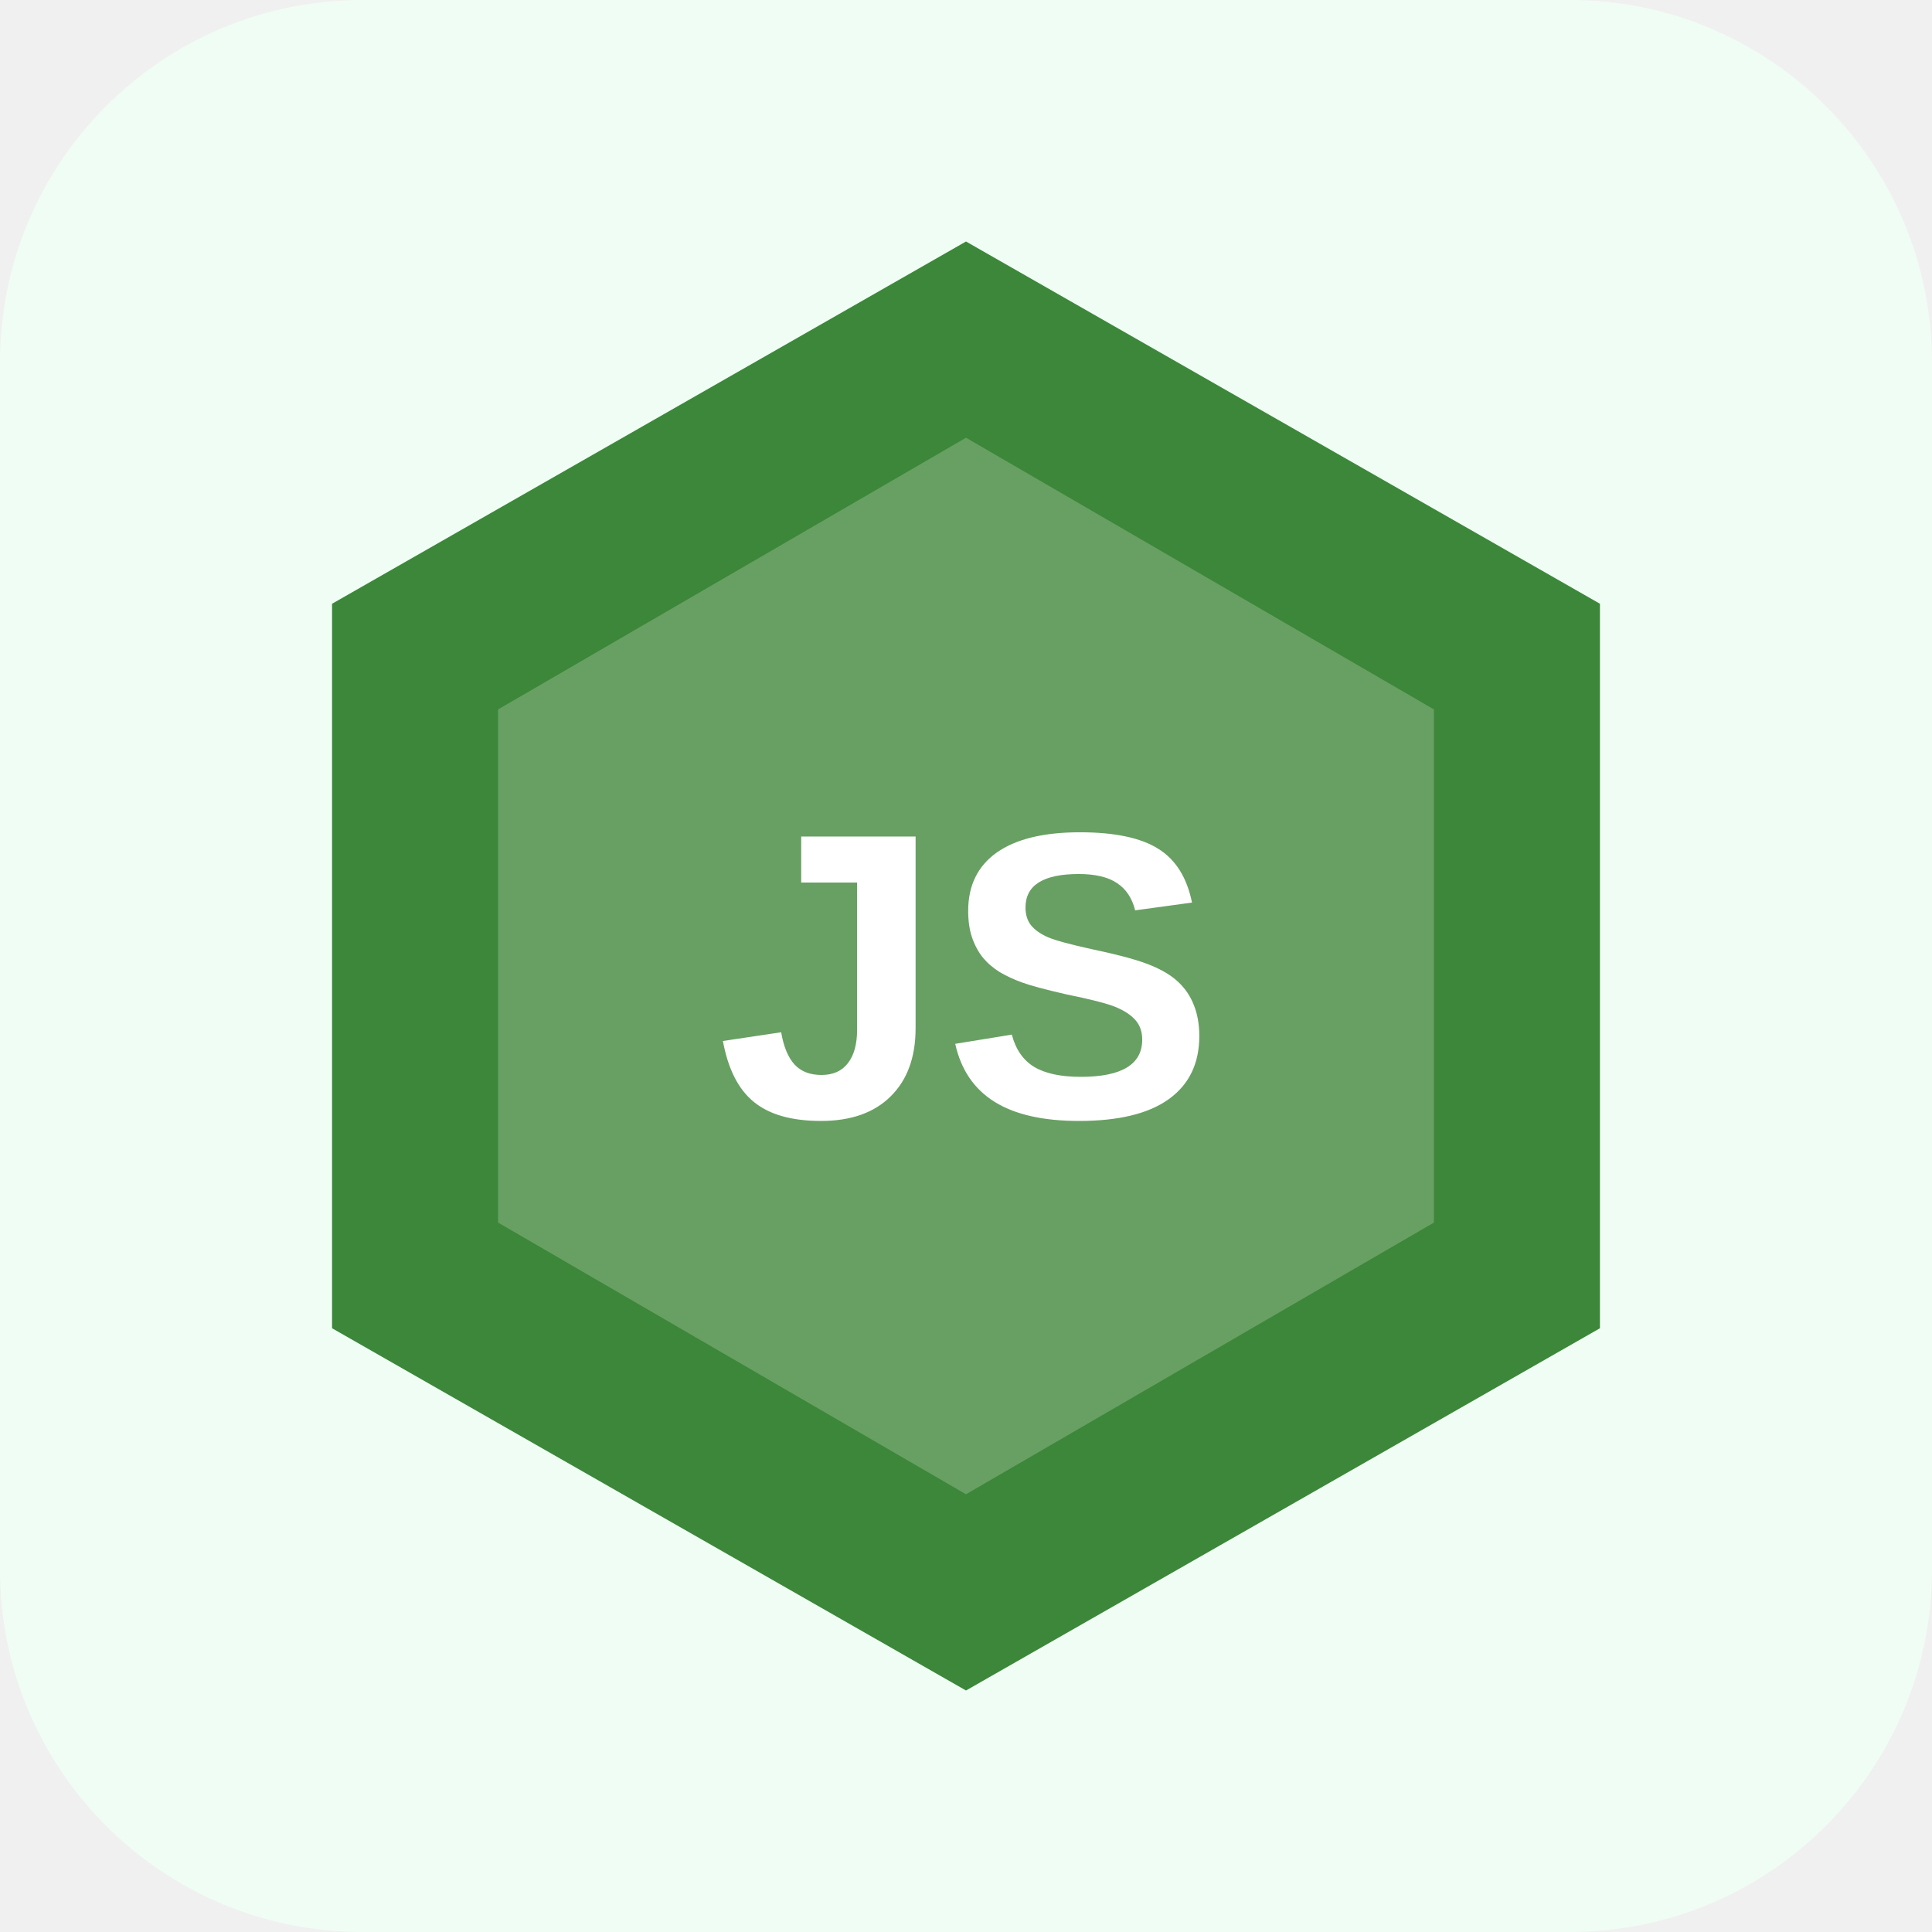
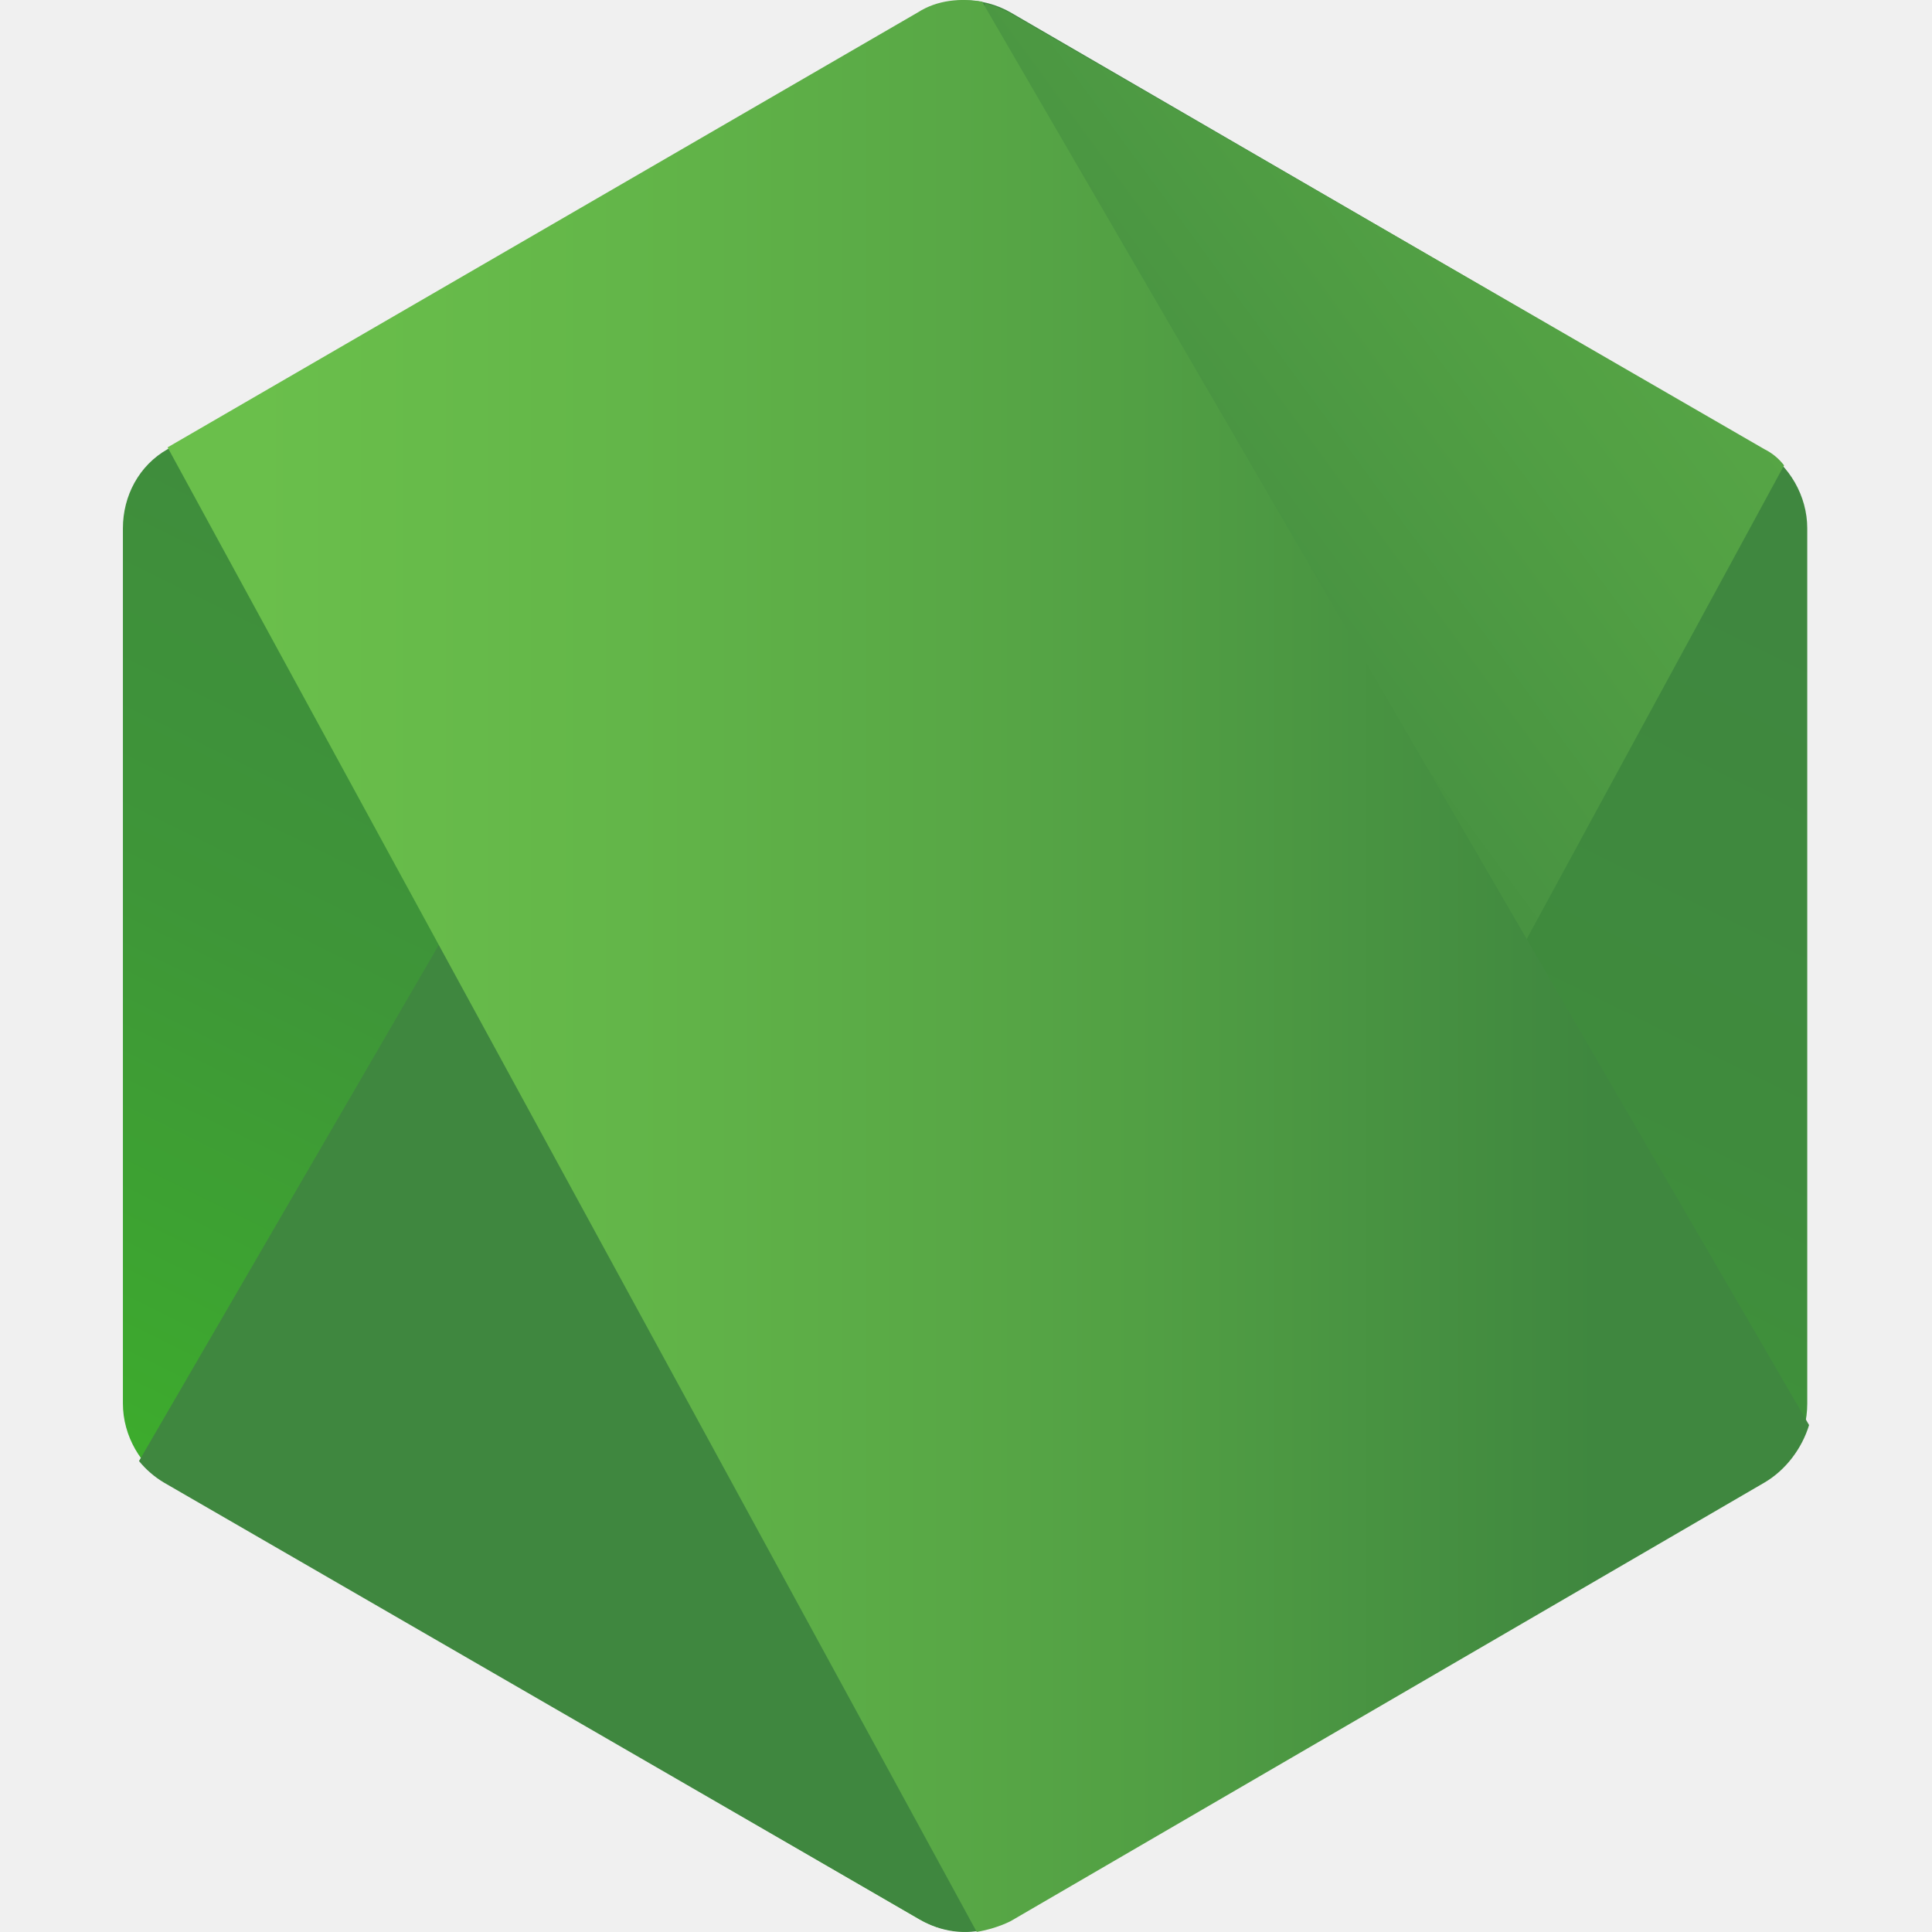
- <svg xmlns="http://www.w3.org/2000/svg" viewBox="0 0 128 128">
-   <rect width="128" height="128" rx="24" fill="#f0fdf4" />
-   <path d="M64 16l42 24v48l-42 24-42-24V40z" fill="#3c873a" />
-   <path d="M64 29l31 18v34L64 99 33 81V47z" fill="#68a063" />
-   <text x="64" y="74" text-anchor="middle" font-family="Arial, Helvetica, sans-serif" font-size="27" font-weight="700" fill="#ffffff">JS</text>
+ <svg xmlns="http://www.w3.org/2000/svg" role="img" aria-label="Node.js" viewBox="0 0 128 128">
+   <path fill="url(#a)" d="M66.958.825a6.07 6.07 0 0 0-6.035 0L11.103 29.76c-1.895 1.072-2.96 3.095-2.96 5.24v57.988c0 2.143 1.183 4.167 2.958 5.24l49.82 28.934a6.07 6.07 0 0 0 6.036 0l49.82-28.935c1.894-1.072 2.958-3.096 2.958-5.24V35c0-2.144-1.183-4.167-2.958-5.24z" />
+   <path fill="url(#b)" d="M116.897 29.76 66.841.825A8.161 8.161 0 0 0 65.302.23L9.21 96.798a6.251 6.251 0 0 0 1.657 1.43l50.057 28.934c1.42.833 3.076 1.072 4.615.595l52.66-96.925a3.702 3.702 0 0 0-1.302-1.072z" />
+   <path fill="url(#c)" d="M116.898 98.225c1.42-.833 2.485-2.262 2.958-3.81L65.066.108c-1.42-.238-2.959-.119-4.26.715L11.104 29.639l53.606 98.355c.71-.12 1.54-.358 2.25-.715z" />
+   <defs>
+     <linearGradient id="a" x1="34.513" x2="27.157" y1="15.535" y2="30.448" gradientTransform="translate(-129.242 -73.715) scale(6.18523)" gradientUnits="userSpaceOnUse">
+       <stop stop-color="#3F873F" />
+       <stop offset=".33" stop-color="#3F8B3D" />
+       <stop offset=".637" stop-color="#3E9638" />
+       <stop offset=".934" stop-color="#3DA92E" />
+       <stop offset="1" stop-color="#3DAE2B" />
+     </linearGradient>
+     <linearGradient id="b" x1="30.009" x2="50.533" y1="23.359" y2="8.288" gradientTransform="translate(-129.242 -73.715) scale(6.18523)" gradientUnits="userSpaceOnUse">
+       <stop offset=".138" stop-color="#3F873F" />
+       <stop offset=".402" stop-color="#52A044" />
+       <stop offset=".713" stop-color="#64B749" />
+       <stop offset=".908" stop-color="#6ABF4B" />
+     </linearGradient>
+     <linearGradient id="c" x1="21.917" x2="40.555" y1="22.261" y2="22.261" gradientTransform="translate(-129.242 -73.715) scale(6.18523)" gradientUnits="userSpaceOnUse">
+       <stop offset=".092" stop-color="#6ABF4B" />
+       <stop offset=".287" stop-color="#64B749" />
+       <stop offset=".598" stop-color="#52A044" />
+       <stop offset=".862" stop-color="#3F873F" />
+     </linearGradient>
+   </defs>
</svg>
